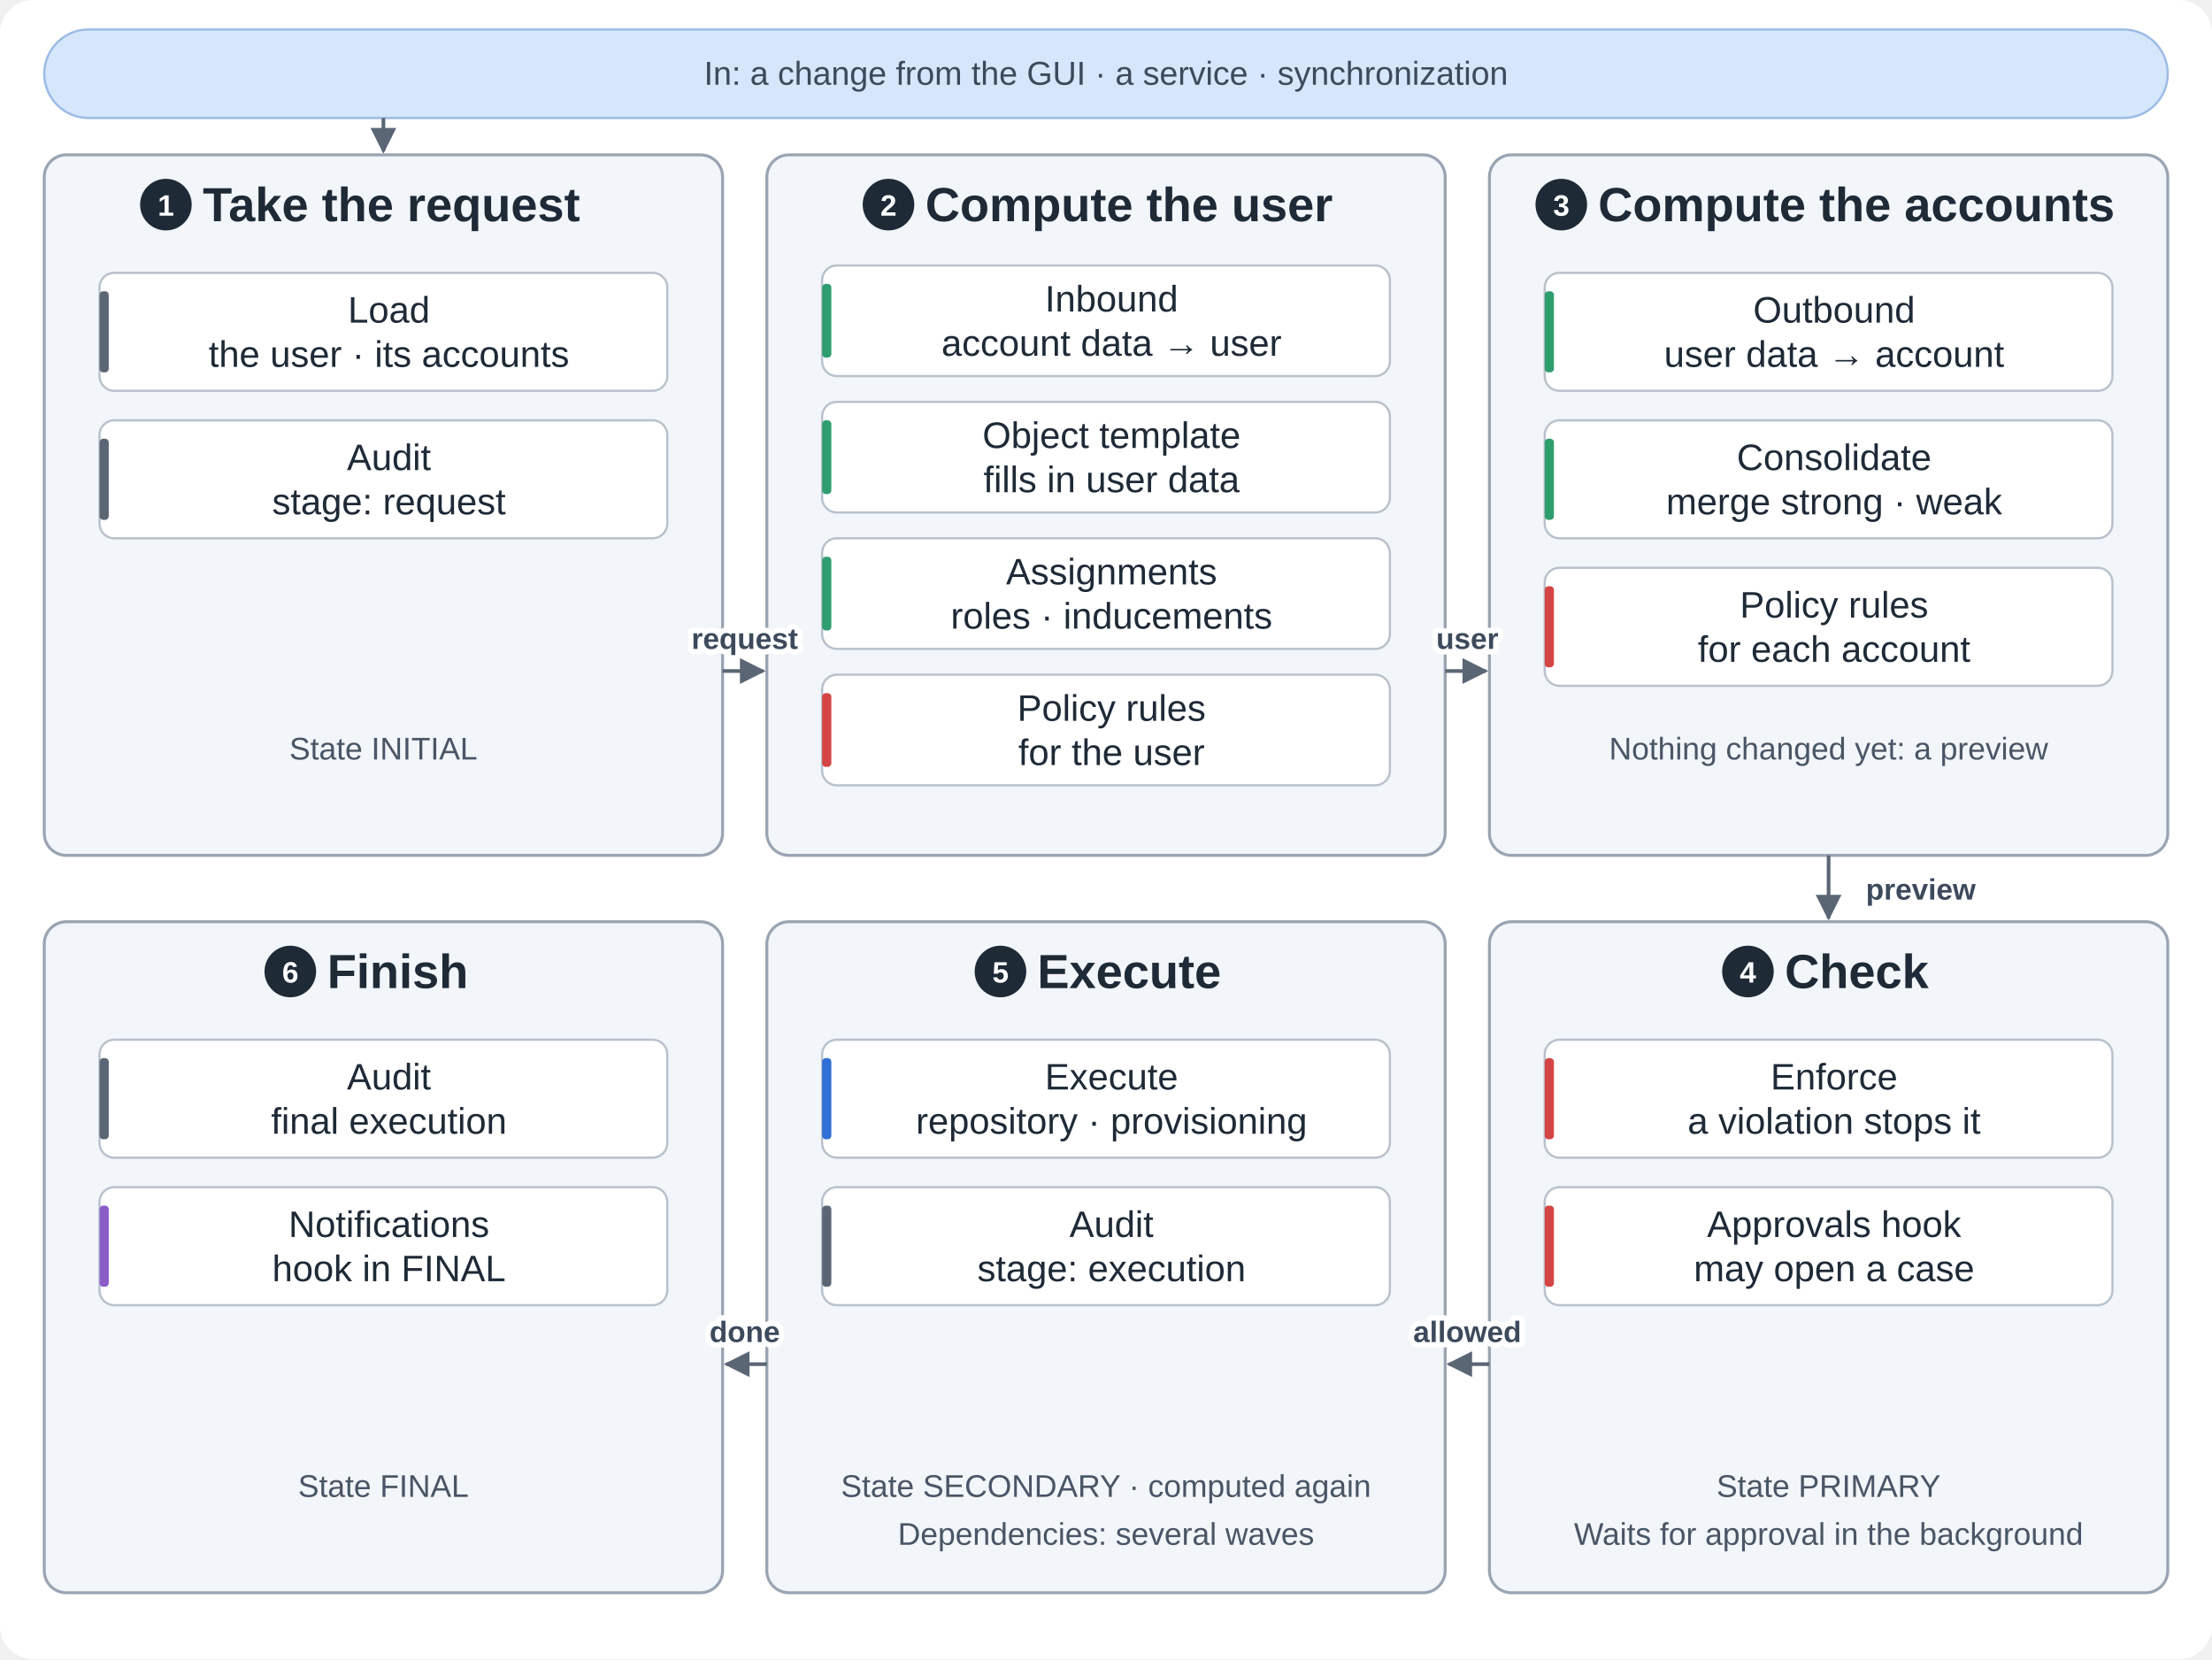
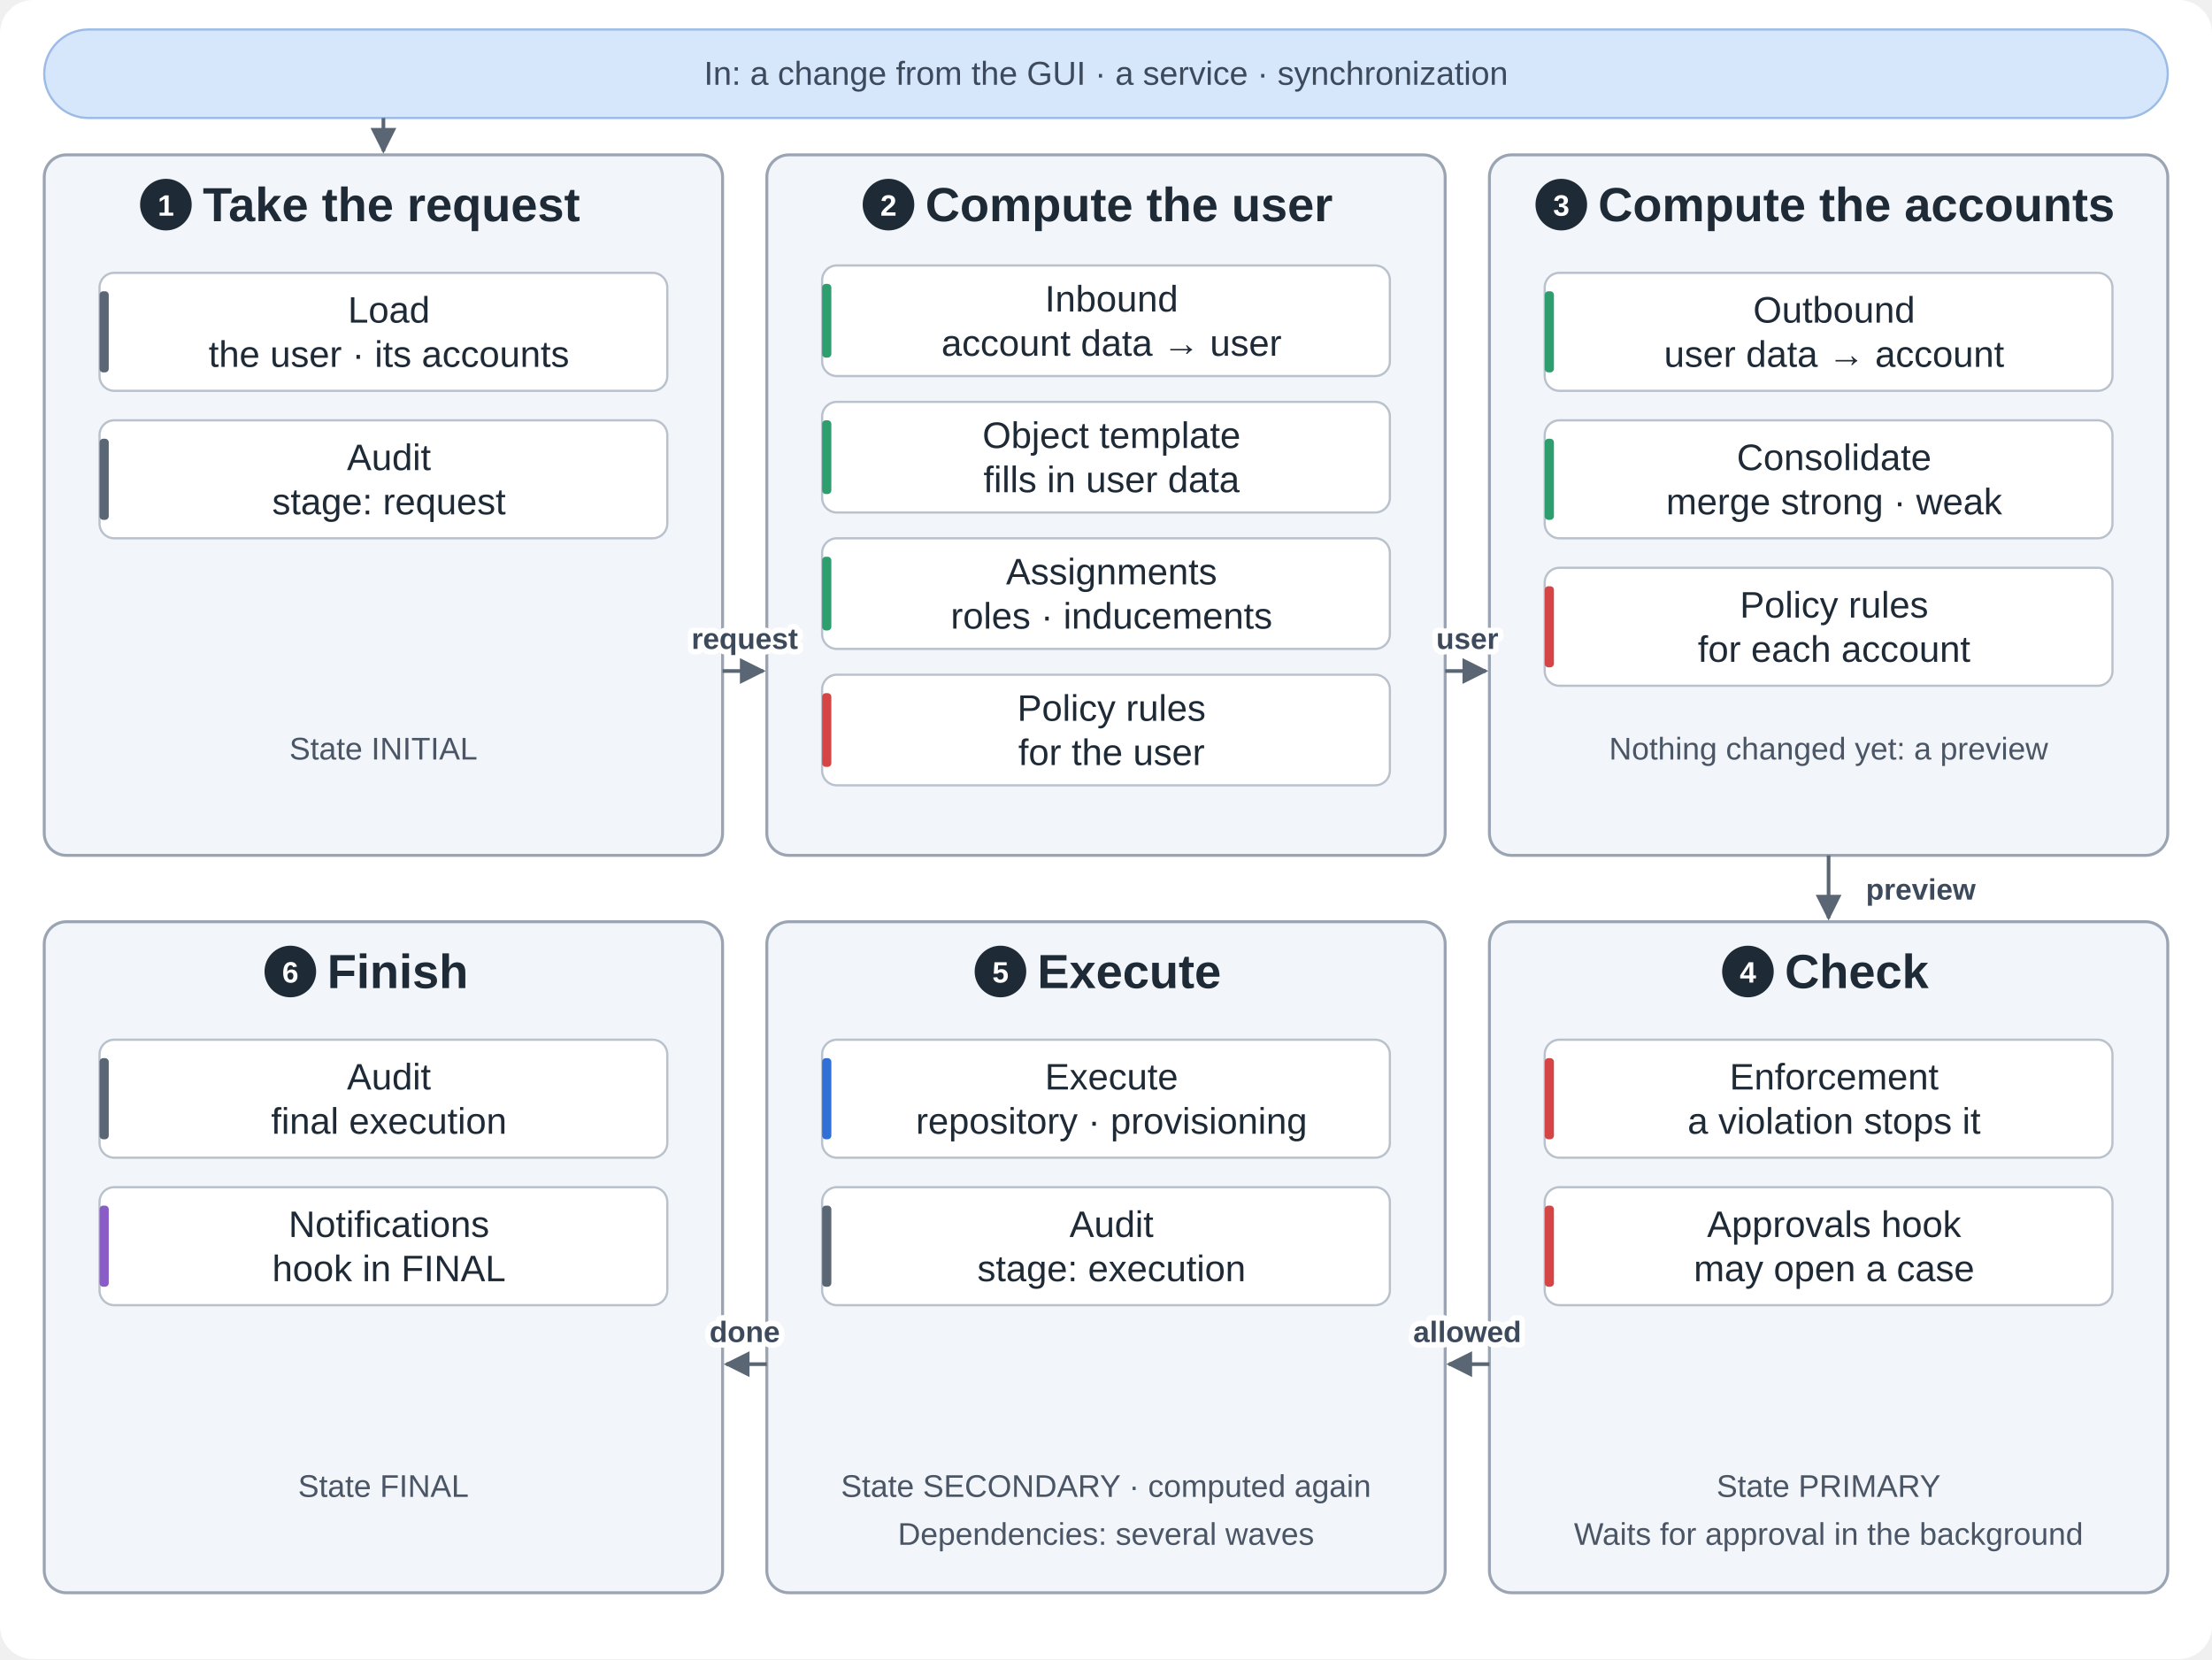
<svg xmlns="http://www.w3.org/2000/svg" viewBox="0 0 1200 900" width="1200" height="900" role="img" aria-labelledby="t d">
  <defs>
    <marker id="arr" viewBox="0 0 10 10" refX="9" refY="5" markerWidth="7" markerHeight="7" orient="auto">
      <path d="M0 0L10 5L0 10z" fill="#5b6675" />
    </marker>
    <marker id="ca" viewBox="0 0 10 10" refX="5" refY="5" markerWidth="6" markerHeight="6" orient="auto">
      <path d="M0 0L10 5L0 10z" fill="#5b6675" />
    </marker>
  </defs>
  <style>
text{font-family:-apple-system,"Helvetica Neue",Arial,"PingFang SC",sans-serif;fill:#1f2a37}
.gt{font-size:26px;font-weight:700}
.st{font-size:20px;font-weight:700}
.ag{font-size:20px}
.q{font-size:18px;fill:#3d4a5c}
.lb{font-size:17px;fill:#4a5565}
.al{font-size:16px;font-weight:600;fill:#3d4a5c;paint-order:stroke;stroke:#ffffff;stroke-width:6px;stroke-linejoin:round}
.grp{fill:#f2f5f9;stroke:#9aa4b2;stroke-width:1.6}
.sub{fill:#e8edf3;stroke:#b8c1cc;stroke-width:1.2}
.agent{fill:#ffffff;stroke:#b8c1cc;stroke-width:1.2}
.human{fill:#d6e6fb;stroke:#9cbbe6;stroke-width:1.2}
.front{fill:#dcf0e0;stroke:#9ccfa8;stroke-width:1.2}
.flow{stroke:#5b6675;stroke-width:2;fill:none;marker-end:url(#arr)}
.back{stroke-dasharray:7 5}
.cyc{stroke:#5b6675;stroke-width:2;fill:none;marker-end:url(#ca)}
.num{fill:#1f2a37}
.numt{font-size:16px;font-weight:700;fill:#ffffff}
</style>
  <rect width="1200" height="900" rx="18" fill="#ffffff" />
  <rect x="24" y="16" width="1152" height="48" rx="24.0" class="human" />
  <text x="600.0" y="46.0" class="q" text-anchor="middle">In: a change from the GUI · a service · synchronization</text>
  <path d="M208.0 64V82" class="flow" />
  <rect x="24" y="84" width="368" height="380" rx="12" class="grp" />
  <circle cx="90.0" cy="111" r="14" class="num" />
  <text x="90.0" y="117" class="numt" text-anchor="middle">1</text>
  <text x="110.0" y="120" class="gt" text-anchor="start">Take the request</text>
  <rect x="54" y="148" width="308" height="64" rx="8" class="agent" />
  <rect x="54" y="158" width="5" height="44" rx="2" fill="#5b6675" />
  <text x="211.0" y="175.0" class="ag" text-anchor="middle">Load</text>
  <text x="211.0" y="199.0" class="ag" text-anchor="middle">the user · its accounts</text>
  <rect x="54" y="228" width="308" height="64" rx="8" class="agent" />
  <rect x="54" y="238" width="5" height="44" rx="2" fill="#5b6675" />
  <text x="211.0" y="255.0" class="ag" text-anchor="middle">Audit</text>
  <text x="211.0" y="279.0" class="ag" text-anchor="middle">stage: request</text>
  <text x="208.0" y="412" class="lb" text-anchor="middle">State INITIAL</text>
  <rect x="416" y="84" width="368" height="380" rx="12" class="grp" />
  <circle cx="482.0" cy="111" r="14" class="num" />
  <text x="482.0" y="117" class="numt" text-anchor="middle">2</text>
  <text x="502.0" y="120" class="gt" text-anchor="start">Compute the user</text>
  <rect x="446" y="144" width="308" height="60" rx="8" class="agent" />
  <rect x="446" y="154" width="5" height="40" rx="2" fill="#2f9e6e" />
  <text x="603.0" y="169.0" class="ag" text-anchor="middle">Inbound</text>
  <text x="603.0" y="193.0" class="ag" text-anchor="middle">account data → user</text>
  <rect x="446" y="218" width="308" height="60" rx="8" class="agent" />
  <rect x="446" y="228" width="5" height="40" rx="2" fill="#2f9e6e" />
  <text x="603.0" y="243.0" class="ag" text-anchor="middle">Object template</text>
  <text x="603.0" y="267.0" class="ag" text-anchor="middle">fills in user data</text>
  <rect x="446" y="292" width="308" height="60" rx="8" class="agent" />
  <rect x="446" y="302" width="5" height="40" rx="2" fill="#2f9e6e" />
  <text x="603.0" y="317.0" class="ag" text-anchor="middle">Assignments</text>
  <text x="603.0" y="341.0" class="ag" text-anchor="middle">roles · inducements</text>
  <rect x="446" y="366" width="308" height="60" rx="8" class="agent" />
  <rect x="446" y="376" width="5" height="40" rx="2" fill="#d64545" />
  <text x="603.0" y="391.0" class="ag" text-anchor="middle">Policy rules</text>
  <text x="603.0" y="415.0" class="ag" text-anchor="middle">for the user</text>
  <rect x="808" y="84" width="368" height="380" rx="12" class="grp" />
  <circle cx="847.0" cy="111" r="14" class="num" />
  <text x="847.0" y="117" class="numt" text-anchor="middle">3</text>
  <text x="867.0" y="120" class="gt" text-anchor="start">Compute the accounts</text>
  <rect x="838" y="148" width="308" height="64" rx="8" class="agent" />
  <rect x="838" y="158" width="5" height="44" rx="2" fill="#2f9e6e" />
  <text x="995.0" y="175.0" class="ag" text-anchor="middle">Outbound</text>
  <text x="995.0" y="199.0" class="ag" text-anchor="middle">user data → account</text>
  <rect x="838" y="228" width="308" height="64" rx="8" class="agent" />
  <rect x="838" y="238" width="5" height="44" rx="2" fill="#2f9e6e" />
  <text x="995.0" y="255.0" class="ag" text-anchor="middle">Consolidate</text>
  <text x="995.0" y="279.0" class="ag" text-anchor="middle">merge strong · weak</text>
  <rect x="838" y="308" width="308" height="64" rx="8" class="agent" />
  <rect x="838" y="318" width="5" height="44" rx="2" fill="#d64545" />
  <text x="995.0" y="335.0" class="ag" text-anchor="middle">Policy rules</text>
  <text x="995.0" y="359.0" class="ag" text-anchor="middle">for each account</text>
  <text x="992.0" y="412" class="lb" text-anchor="middle">Nothing changed yet: a preview</text>
  <rect x="808" y="500" width="368" height="364" rx="12" class="grp" />
  <circle cx="948.25" cy="527" r="14" class="num" />
  <text x="948.25" y="533" class="numt" text-anchor="middle">4</text>
  <text x="968.25" y="536" class="gt" text-anchor="start">Check</text>
  <rect x="838" y="564" width="308" height="64" rx="8" class="agent" />
  <rect x="838" y="574" width="5" height="44" rx="2" fill="#d64545" />
-   <text x="995.0" y="591.0" class="ag" text-anchor="middle">Enforce</text>
+   <text x="995.0" y="591.0" class="ag" text-anchor="middle">Enforcement</text>
  <text x="995.0" y="615.0" class="ag" text-anchor="middle">a violation stops it</text>
  <rect x="838" y="644" width="308" height="64" rx="8" class="agent" />
  <rect x="838" y="654" width="5" height="44" rx="2" fill="#d64545" />
  <text x="995.0" y="671.0" class="ag" text-anchor="middle">Approvals hook</text>
  <text x="995.0" y="695.0" class="ag" text-anchor="middle">may open a case</text>
  <text x="992.0" y="812" class="lb" text-anchor="middle">State PRIMARY</text>
  <text x="992.0" y="838" class="lb" text-anchor="middle">Waits for approval in the background</text>
  <rect x="416" y="500" width="368" height="364" rx="12" class="grp" />
  <circle cx="542.75" cy="527" r="14" class="num" />
  <text x="542.75" y="533" class="numt" text-anchor="middle">5</text>
  <text x="562.75" y="536" class="gt" text-anchor="start">Execute</text>
  <rect x="446" y="564" width="308" height="64" rx="8" class="agent" />
  <rect x="446" y="574" width="5" height="44" rx="2" fill="#2f6fd6" />
  <text x="603.0" y="591.0" class="ag" text-anchor="middle">Execute</text>
  <text x="603.0" y="615.0" class="ag" text-anchor="middle">repository · provisioning</text>
  <rect x="446" y="644" width="308" height="64" rx="8" class="agent" />
  <rect x="446" y="654" width="5" height="44" rx="2" fill="#5b6675" />
  <text x="603.0" y="671.0" class="ag" text-anchor="middle">Audit</text>
  <text x="603.0" y="695.0" class="ag" text-anchor="middle">stage: execution</text>
  <text x="600.0" y="812" class="lb" text-anchor="middle">State SECONDARY · computed again</text>
  <text x="600.0" y="838" class="lb" text-anchor="middle">Dependencies: several waves</text>
  <rect x="24" y="500" width="368" height="364" rx="12" class="grp" />
  <circle cx="157.5" cy="527" r="14" class="num" />
  <text x="157.5" y="533" class="numt" text-anchor="middle">6</text>
  <text x="177.5" y="536" class="gt" text-anchor="start">Finish</text>
  <rect x="54" y="564" width="308" height="64" rx="8" class="agent" />
  <rect x="54" y="574" width="5" height="44" rx="2" fill="#5b6675" />
  <text x="211.0" y="591.0" class="ag" text-anchor="middle">Audit</text>
  <text x="211.0" y="615.0" class="ag" text-anchor="middle">final execution</text>
  <rect x="54" y="644" width="308" height="64" rx="8" class="agent" />
  <rect x="54" y="654" width="5" height="44" rx="2" fill="#8a5cc7" />
  <text x="211.0" y="671.0" class="ag" text-anchor="middle">Notifications</text>
  <text x="211.0" y="695.0" class="ag" text-anchor="middle">hook in FINAL</text>
  <text x="208.0" y="812" class="lb" text-anchor="middle">State FINAL</text>
  <path d="M392 364H414" class="flow" />
  <text x="404.0" y="352" class="al" text-anchor="middle">request</text>
  <path d="M784 364H806" class="flow" />
  <text x="796.0" y="352" class="al" text-anchor="middle">user</text>
  <path d="M992.0 464V498" class="flow" />
  <text x="1042.0" y="488" class="al" text-anchor="middle">preview</text>
  <path d="M808 740H786" class="flow" />
  <text x="796.0" y="728" class="al" text-anchor="middle">allowed</text>
  <path d="M416 740H394" class="flow" />
  <text x="404.0" y="728" class="al" text-anchor="middle">done</text>
</svg>
